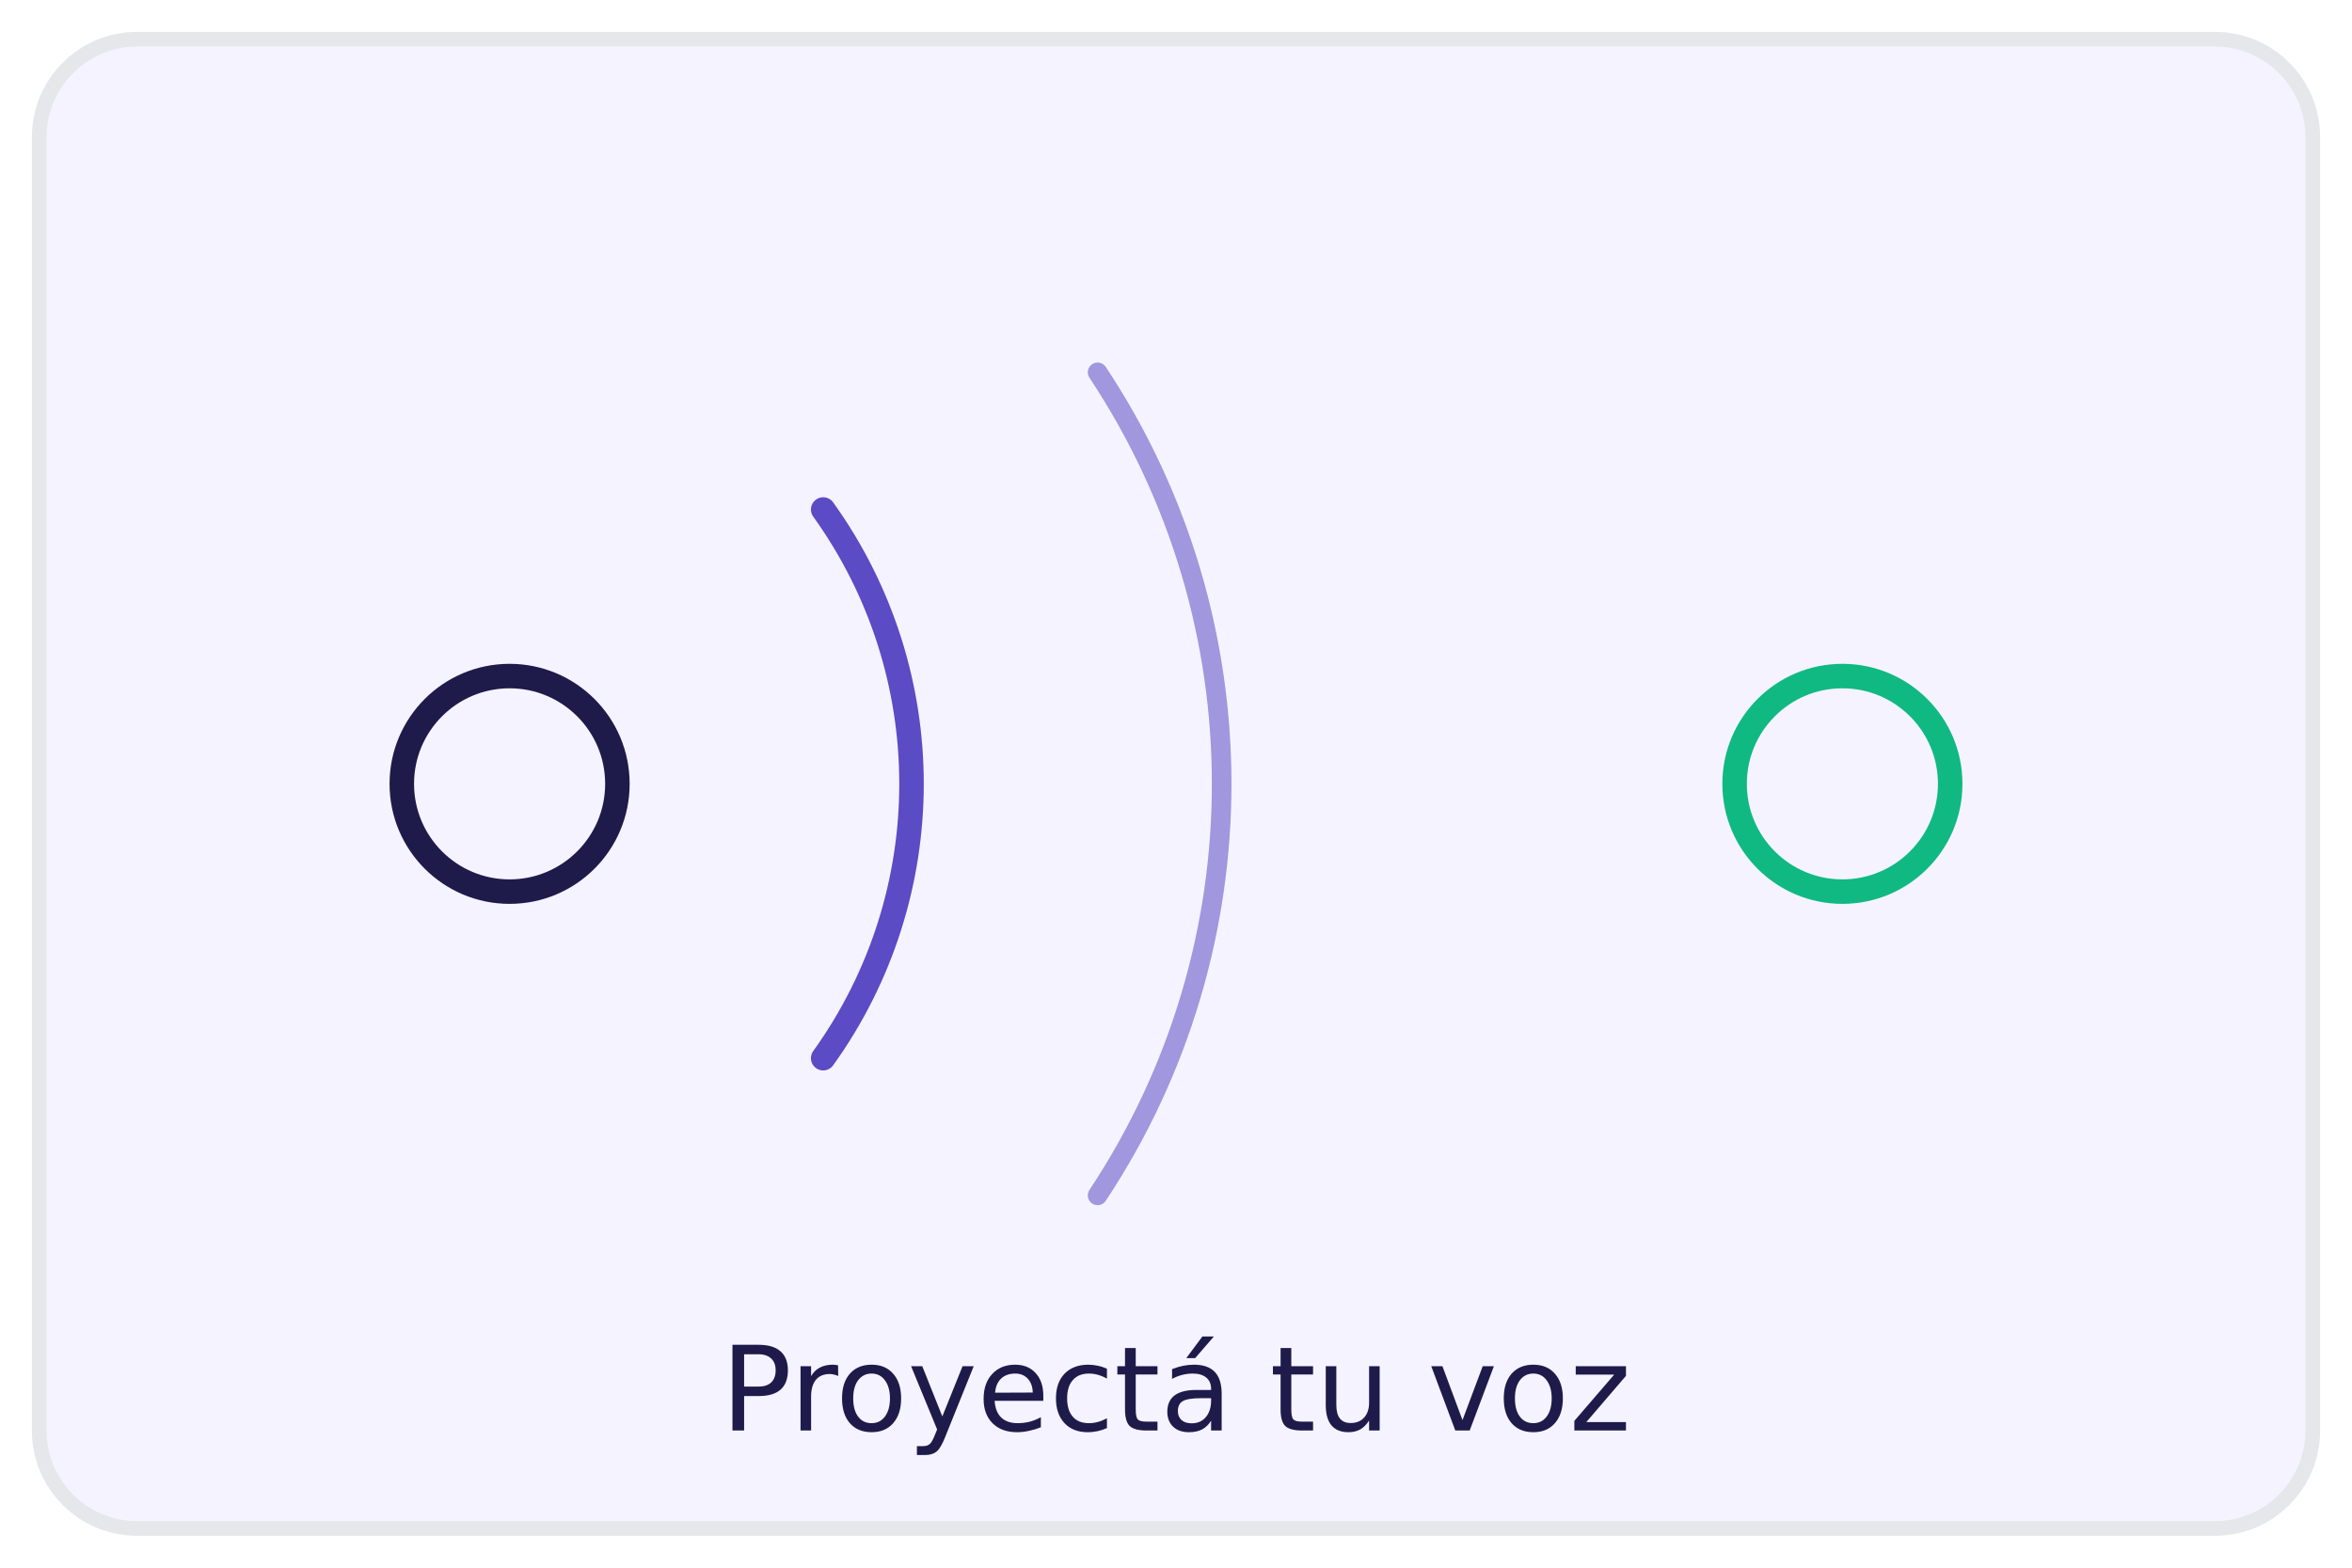
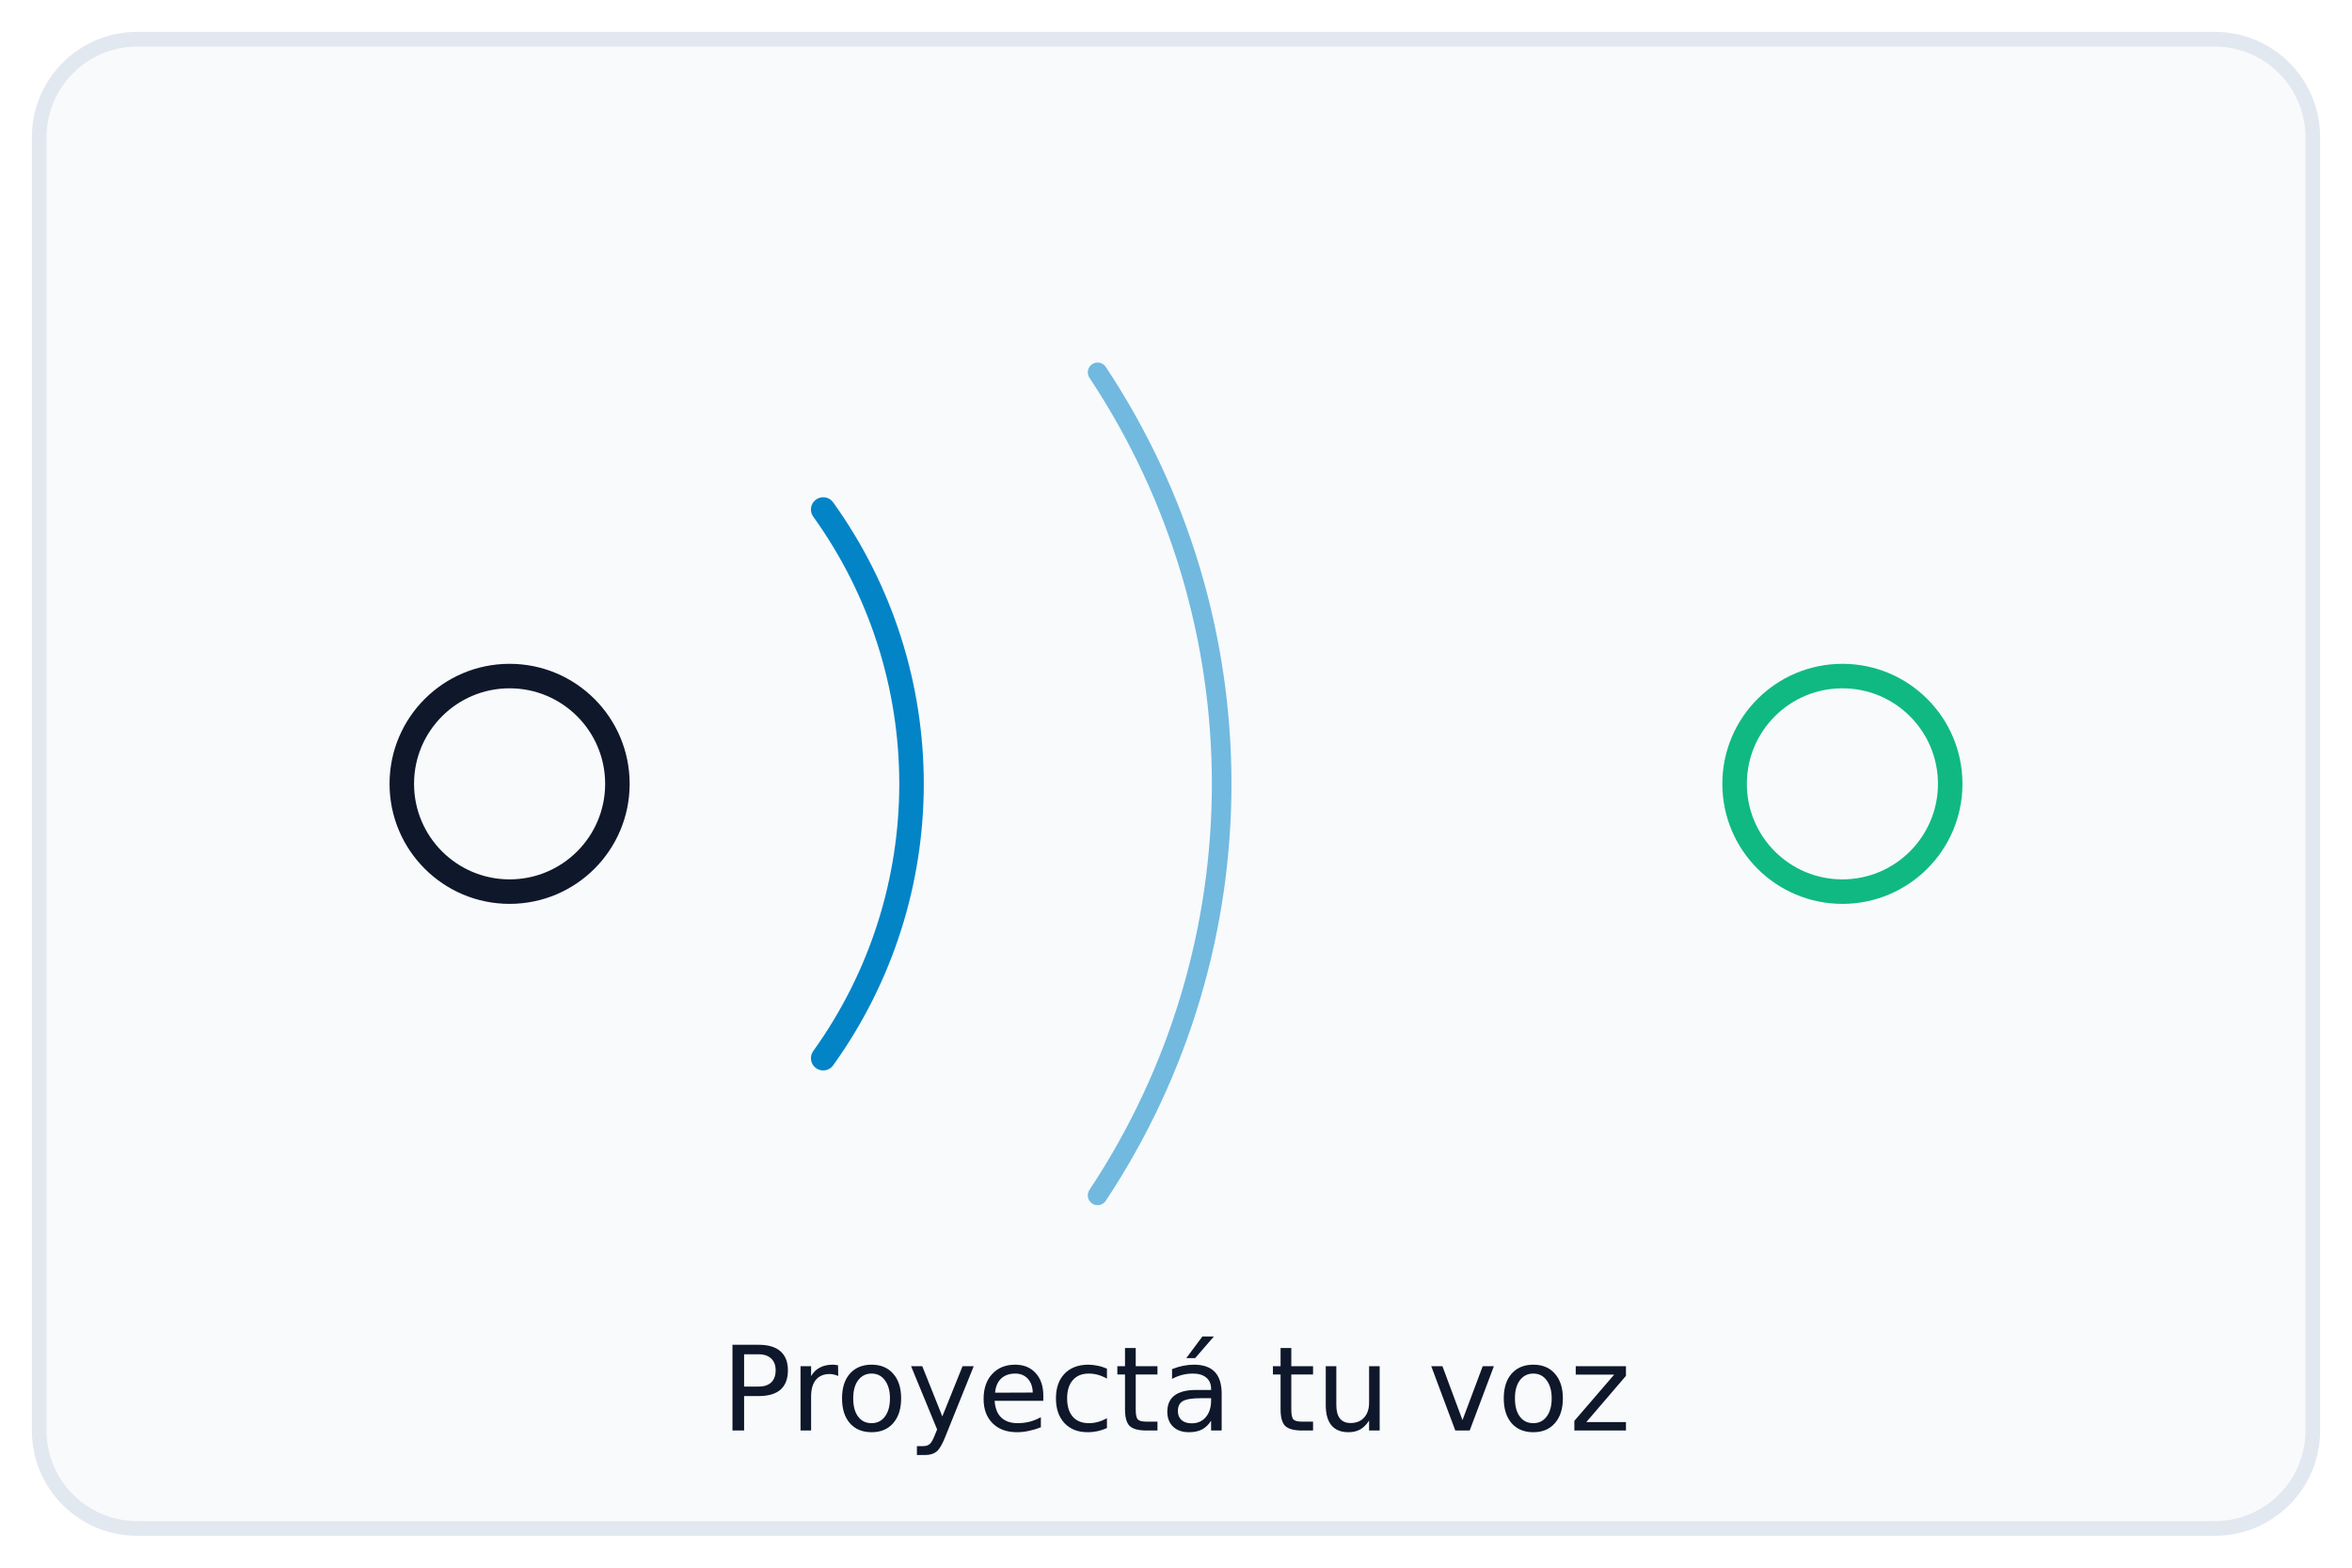
<svg xmlns="http://www.w3.org/2000/svg" viewBox="0 0 240 160" font-family="DejaVu Sans, sans-serif">
-   <rect x="4" y="4" width="232" height="152" rx="10" fill="#F5F3FF" stroke="#E5E7EB" stroke-width="1.5" />
-   <circle cx="52" cy="80" r="11" fill="none" stroke="#1E1B4B" stroke-width="2.5" />
-   <path d="M 84 52 A 48 48 0 0 1 84 108" fill="none" stroke="#5B4BC4" stroke-width="2.5" stroke-linecap="round" />
-   <path d="M 112 38 A 76 76 0 0 1 112 122" fill="none" stroke="#5B4BC4" stroke-width="2" stroke-linecap="round" opacity="0.55" />
+   <rect x="4" y="4" width="232" height="152" rx="10" fill="#F8FAFC" stroke="#E2E8F0" stroke-width="1.5" />
+   <circle cx="52" cy="80" r="11" fill="none" stroke="#0F172A" stroke-width="2.5" />
+   <path d="M 84 52 A 48 48 0 0 1 84 108" fill="none" stroke="#0284C7" stroke-width="2.5" stroke-linecap="round" />
+   <path d="M 112 38 A 76 76 0 0 1 112 122" fill="none" stroke="#0284C7" stroke-width="2" stroke-linecap="round" opacity="0.55" />
  <circle cx="188" cy="80" r="11" fill="none" stroke="#10B981" stroke-width="2.5" />
-   <text x="120" y="146" font-size="12" text-anchor="middle" fill="#1E1B4B">Proyectá tu voz</text>
+   <text x="120" y="146" font-size="12" text-anchor="middle" fill="#0F172A">Proyectá tu voz</text>
</svg>
